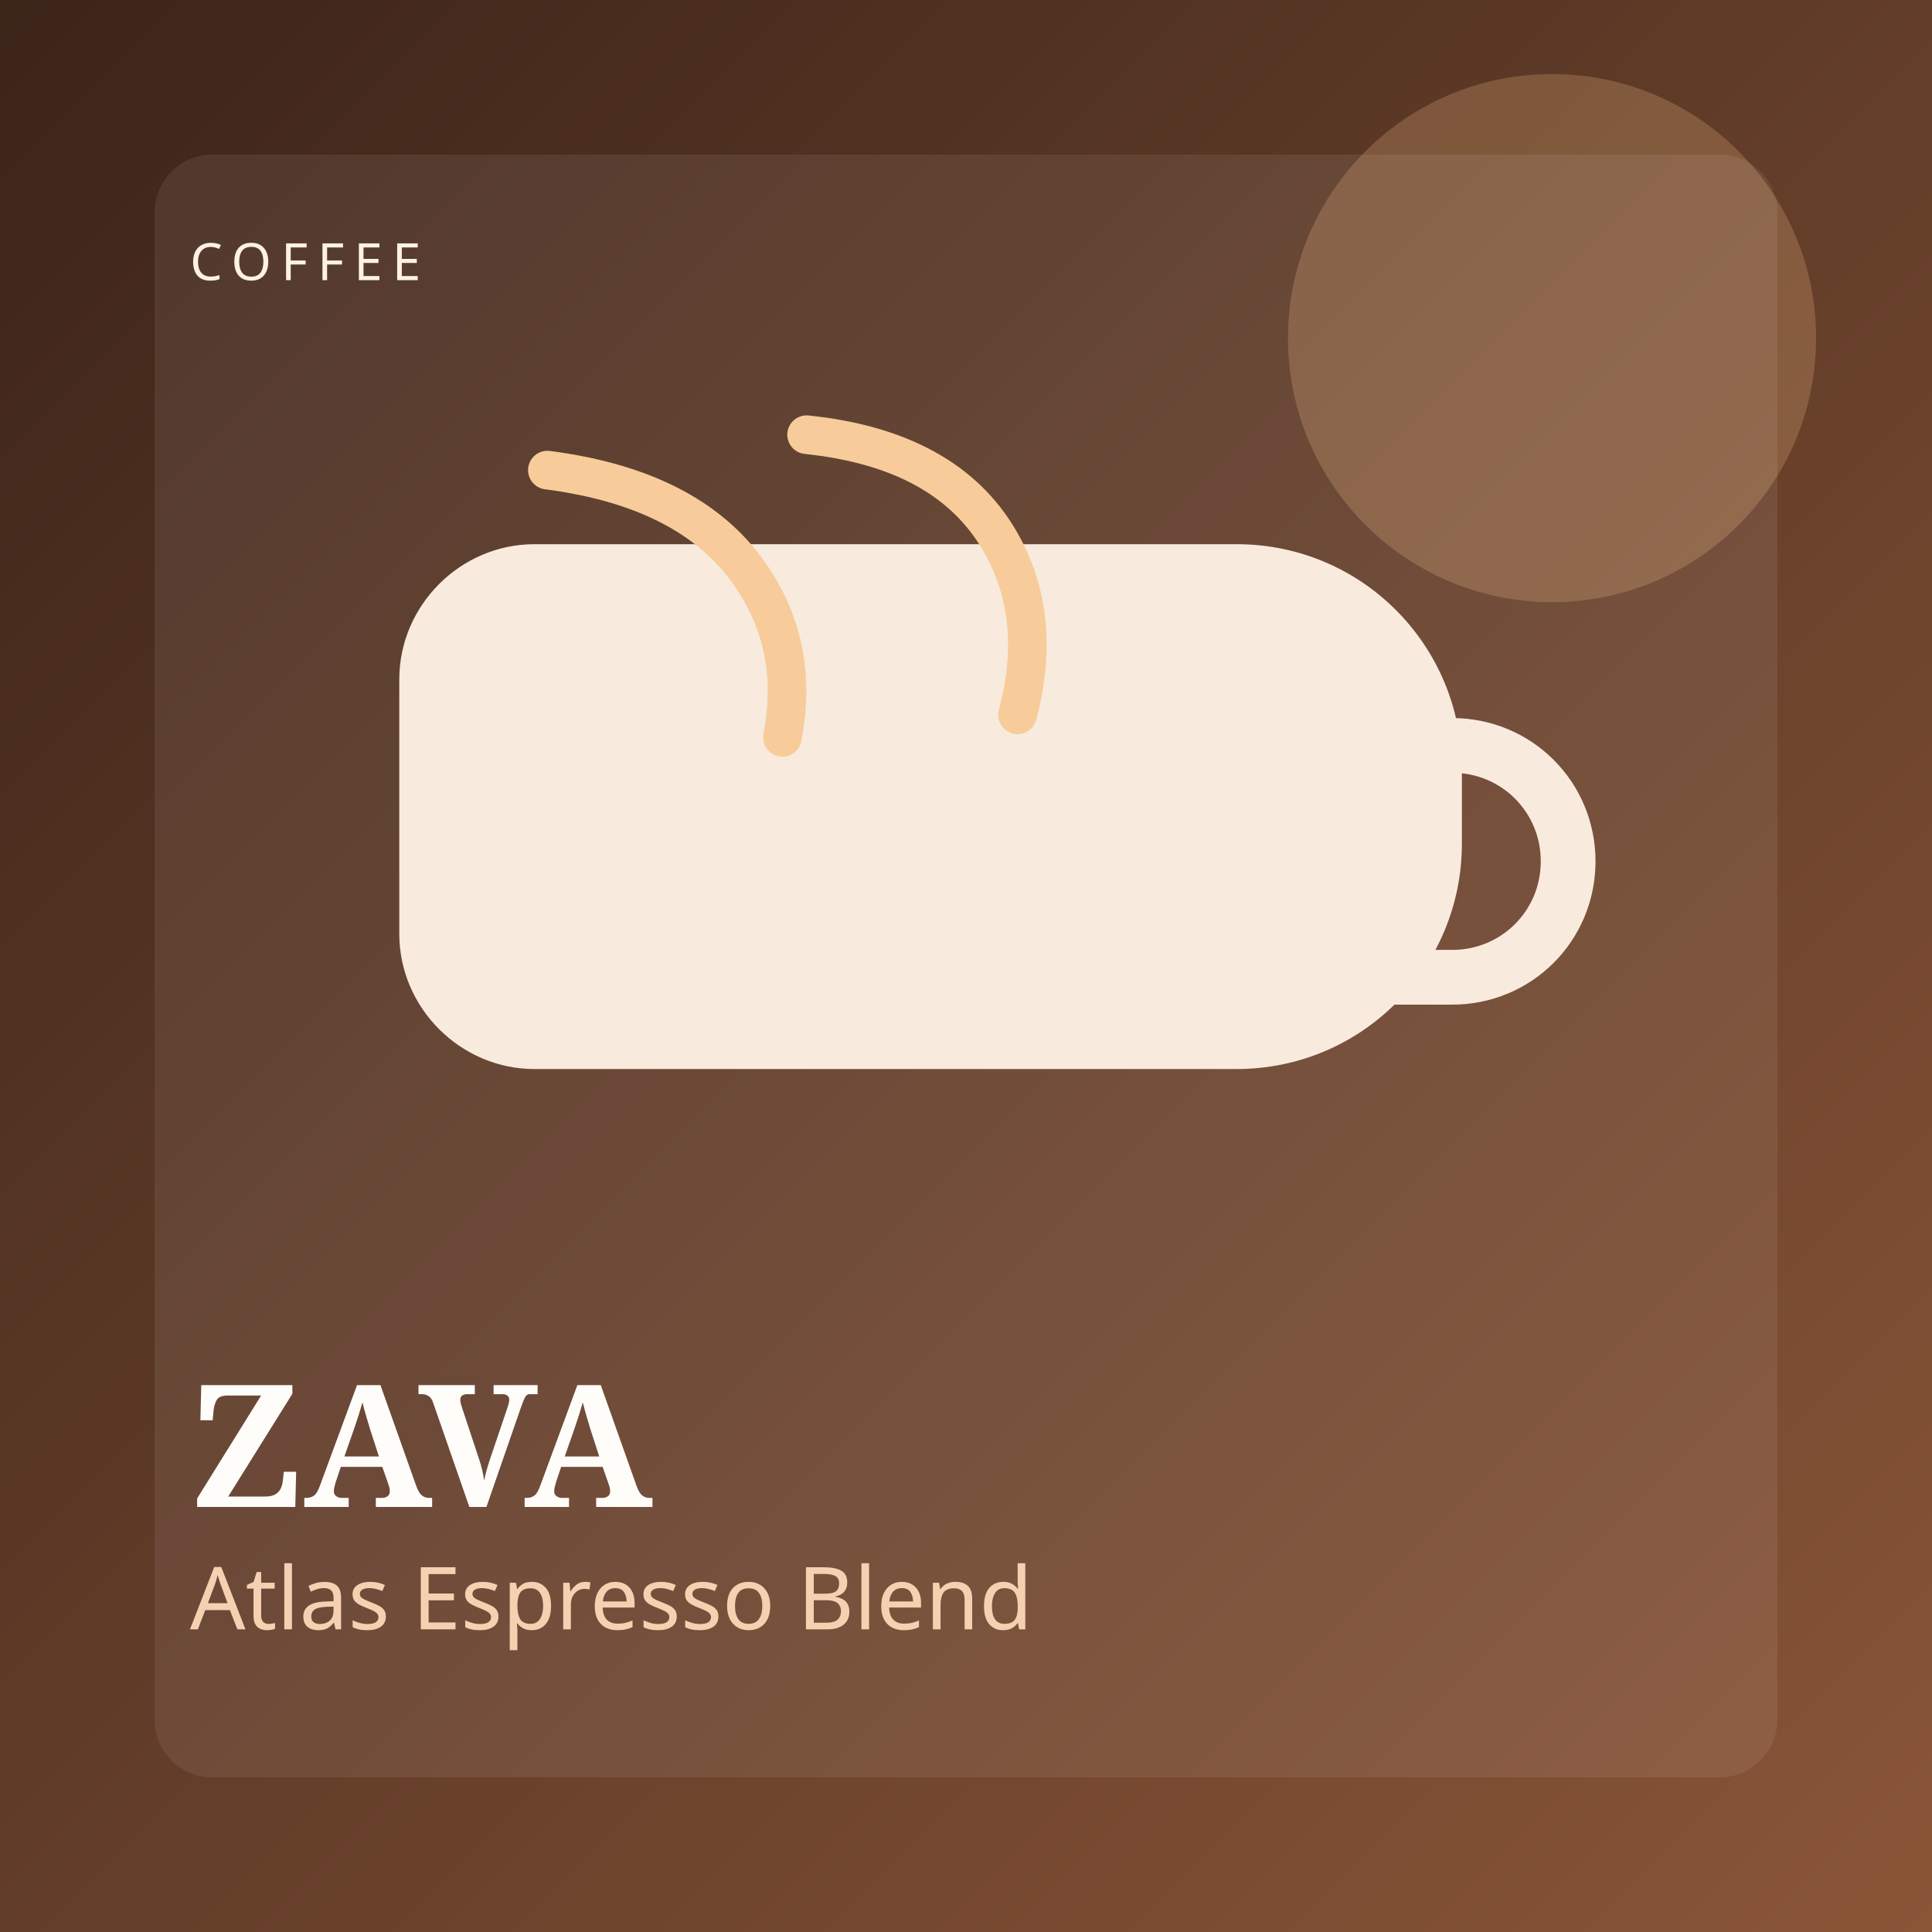
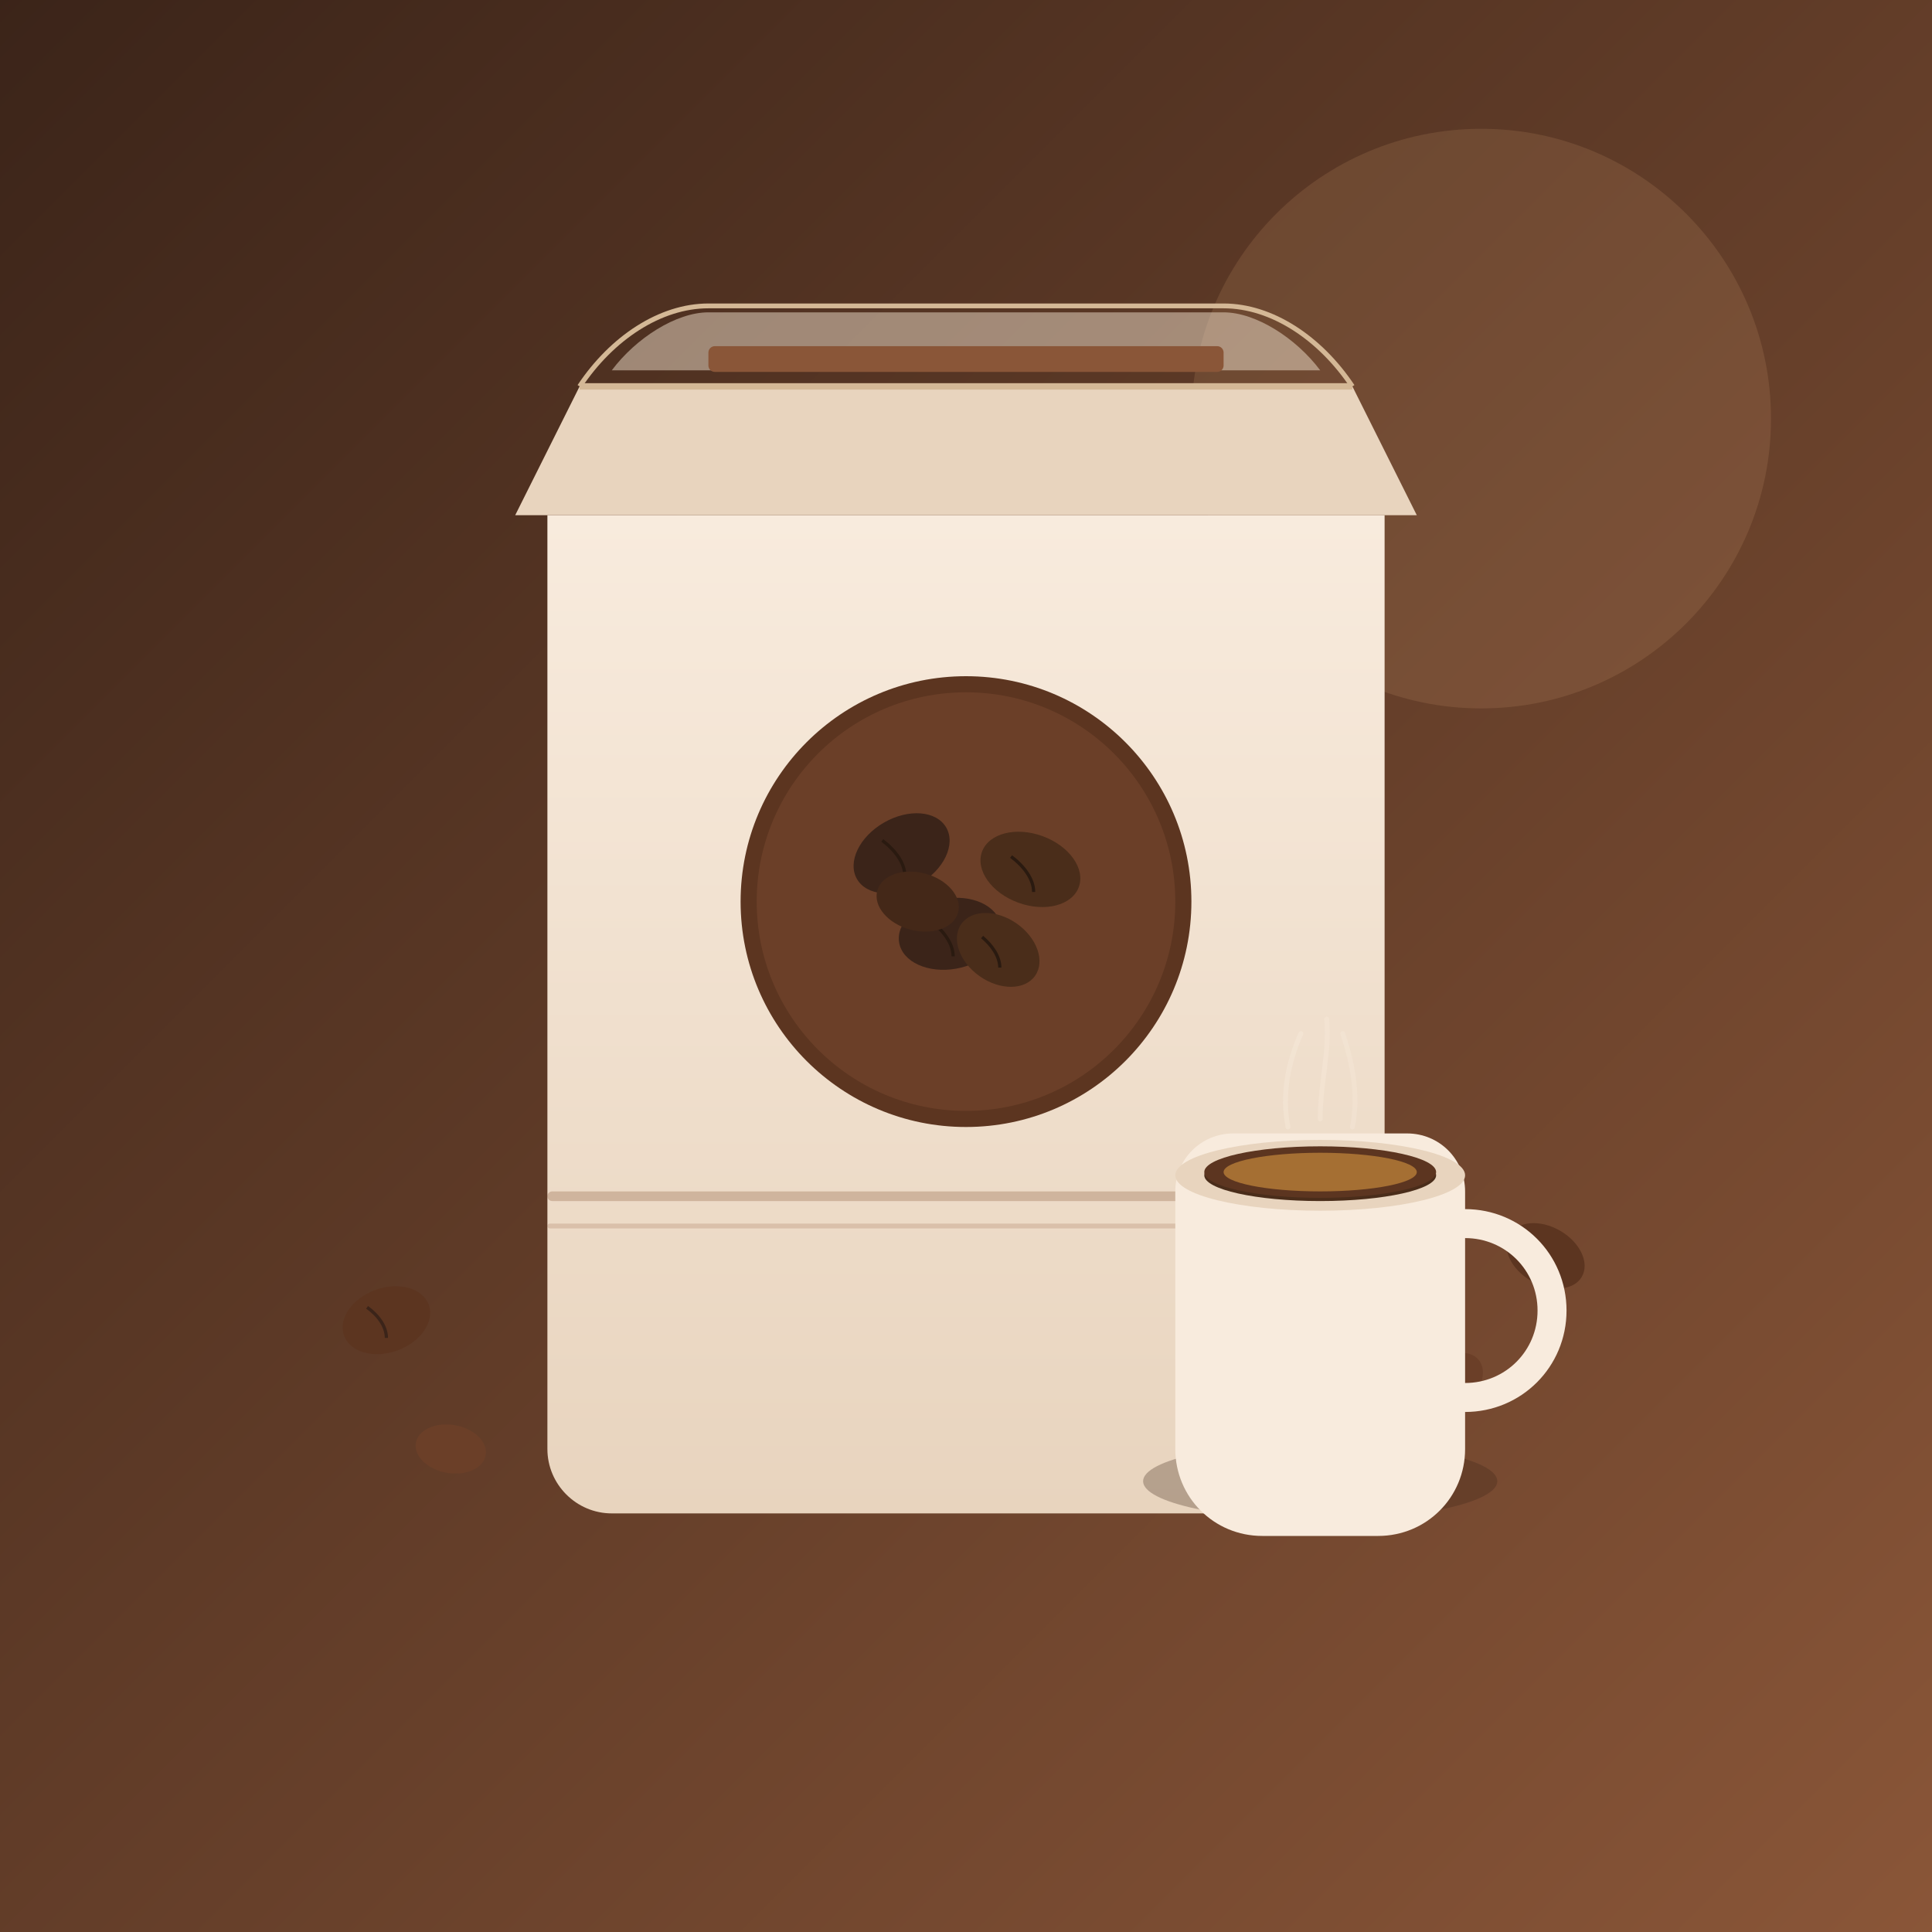
<svg xmlns="http://www.w3.org/2000/svg" viewBox="0 0 1200 1200" role="img" aria-label="Zava Atlas Espresso Blend">
  <defs>
    <linearGradient id="bg" x1="0" y1="0" x2="1" y2="1">
      <stop offset="0%" stop-color="#3b2419" />
      <stop offset="100%" stop-color="#8a5638" />
    </linearGradient>
+     <linearGradient id="bag" x1="0" y1="0" x2="0" y2="1">
+       <stop offset="0%" stop-color="#f8ebdd" />
+       <stop offset="100%" stop-color="#e8d4be" />
+     </linearGradient>
  </defs>
  <rect width="1200" height="1200" fill="url(#bg)" />
-   <circle cx="964" cy="210" r="164" fill="#dca977" opacity="0.28" />
-   <rect x="96" y="96" width="1008" height="1008" rx="36" fill="#fff7ee" opacity="0.08" />
-   <path d="M332 338h436c78 0 140 63 140 140v46c0 77-62 140-140 140H332c-46 0-84-38-84-84V422c0-46 38-84 84-84z" fill="#f8ebdd" />
-   <path d="M823 463h79c40 0 72 32 72 72s-32 72-72 72h-79" fill="none" stroke="#f8ebdd" stroke-width="34" stroke-linecap="round" />
-   <path d="M340 292c62 8 104 31 128 68 19 29 25 61 18 98" fill="none" stroke="#f7cc9a" stroke-width="24" stroke-linecap="round" />
-   <path d="M501 270c58 6 98 28 120 66 18 31 22 67 11 108" fill="none" stroke="#f7cc9a" stroke-width="24" stroke-linecap="round" />
-   <text x="118" y="174" fill="#fff2e4" font-size="32" font-family="Segoe UI, sans-serif" letter-spacing="6">COFFEE</text>
-   <text x="118" y="936" fill="#fffdf9" font-size="106" font-family="Georgia, serif" font-weight="700">ZAVA</text>
-   <text x="118" y="1012" fill="#f6d1b1" font-size="54" font-family="Segoe UI, sans-serif">Atlas Espresso Blend</text>
+   <circle cx="920" cy="260" r="180" fill="#dca977" opacity="0.15" />
+   <path d="M340 320h520v580c0 22-18 40-40 40H380c-22 0-40-18-40-40V320z" fill="url(#bag)" />
+   <path d="M320 320h560l-40-80H360z" fill="#e8d4be" />
+   <path d="M360 240h480" stroke="#d4b896" stroke-width="4" />
+   <path d="M360 240c20-30 50-50 80-50h320c30 0 60 20 80 50" fill="none" stroke="#d4b896" stroke-width="3" />
+   <path d="M380 230c15-20 40-36 60-36h320c20 0 45 16 60 36" fill="#f0e0cc" opacity="0.5" />
+   <rect x="440" y="215" width="320" height="16" rx="4" fill="#8a5638" />
+   <circle cx="600" cy="560" r="140" fill="#5c3520" />
+   <circle cx="600" cy="560" r="130" fill="#6b3f28" />
+   <ellipse cx="560" cy="530" rx="32" ry="22" transform="rotate(-30 560 530)" fill="#3b2419" />
+   <path d="M548 522c8 6 14 14 14 22" stroke="#2a1a10" stroke-width="2" fill="none" />
+   <ellipse cx="640" cy="540" rx="32" ry="22" transform="rotate(20 640 540)" fill="#4a2d1a" />
+   <path d="M628 532c8 6 14 14 14 22" stroke="#2a1a10" stroke-width="2" fill="none" />
+   <ellipse cx="590" cy="580" rx="32" ry="22" transform="rotate(-10 590 580)" fill="#3b2419" />
+   <path d="M578 572c8 6 14 14 14 22" stroke="#2a1a10" stroke-width="2" fill="none" />
+   <ellipse cx="620" cy="590" rx="28" ry="20" transform="rotate(35 620 590)" fill="#4a2d1a" />
+   <path d="M610 582c6 5 11 12 11 19" stroke="#2a1a10" stroke-width="2" fill="none" />
+   <ellipse cx="570" cy="560" rx="26" ry="18" transform="rotate(15 570 560)" fill="#442818" />
+   <rect x="340" y="740" width="520" height="6" rx="3" fill="#8a5638" opacity="0.3" />
+   <rect x="340" y="760" width="520" height="3" rx="1.5" fill="#8a5638" opacity="0.2" />
+   <ellipse cx="240" cy="820" rx="28" ry="20" transform="rotate(-20 240 820)" fill="#5c3520" />
+   <path d="M228 812c7 5 12 12 12 19" stroke="#3b2419" stroke-width="2" fill="none" />
+   <ellipse cx="960" cy="780" rx="26" ry="18" transform="rotate(30 960 780)" fill="#5c3520" />
+   <path d="M950 772c6 5 11 11 11 18" stroke="#3b2419" stroke-width="2" fill="none" />
+   <ellipse cx="900" cy="860" rx="24" ry="16" transform="rotate(-40 900 860)" fill="#6b3f28" />
+   <path d="M890 854c5 4 10 10 10 16" stroke="#3b2419" stroke-width="2" fill="none" />
+   <ellipse cx="280" cy="900" rx="22" ry="15" transform="rotate(10 280 900)" fill="#6b3f28" />
+   <ellipse cx="820" cy="920" rx="110" ry="24" fill="#3b2419" opacity="0.3" />
+   <path d="M730 740c0-20 16-36 36-36h108c20 0 36 16 36 36v160c0 30-24 54-54 54h-72c-30 0-54-24-54-54V740z" fill="#f8ebdd" />
+   <ellipse cx="820" cy="730" rx="90" ry="22" fill="#e8d4be" />
+   <ellipse cx="820" cy="730" rx="72" ry="16" fill="#4a2d1a" />
+   <ellipse cx="820" cy="728" rx="72" ry="16" fill="#5c3520" />
+   <ellipse cx="820" cy="728" rx="60" ry="12" fill="#c4873a" opacity="0.7" />
+   <path d="M910 760c30 0 54 24 54 54s-24 54-54 54" fill="none" stroke="#f8ebdd" stroke-width="18" stroke-linecap="round" />
+   <path d="M800 700c-4-20 0-40 8-58" fill="none" stroke="#f8ebdd" stroke-width="3" opacity="0.4" stroke-linecap="round" />
+   <path d="M820 695c0-22 6-42 4-62" fill="none" stroke="#f8ebdd" stroke-width="3" opacity="0.35" stroke-linecap="round" />
+   <path d="M840 700c4-20 0-40-6-58" fill="none" stroke="#f8ebdd" stroke-width="3" opacity="0.3" stroke-linecap="round" />
</svg>
